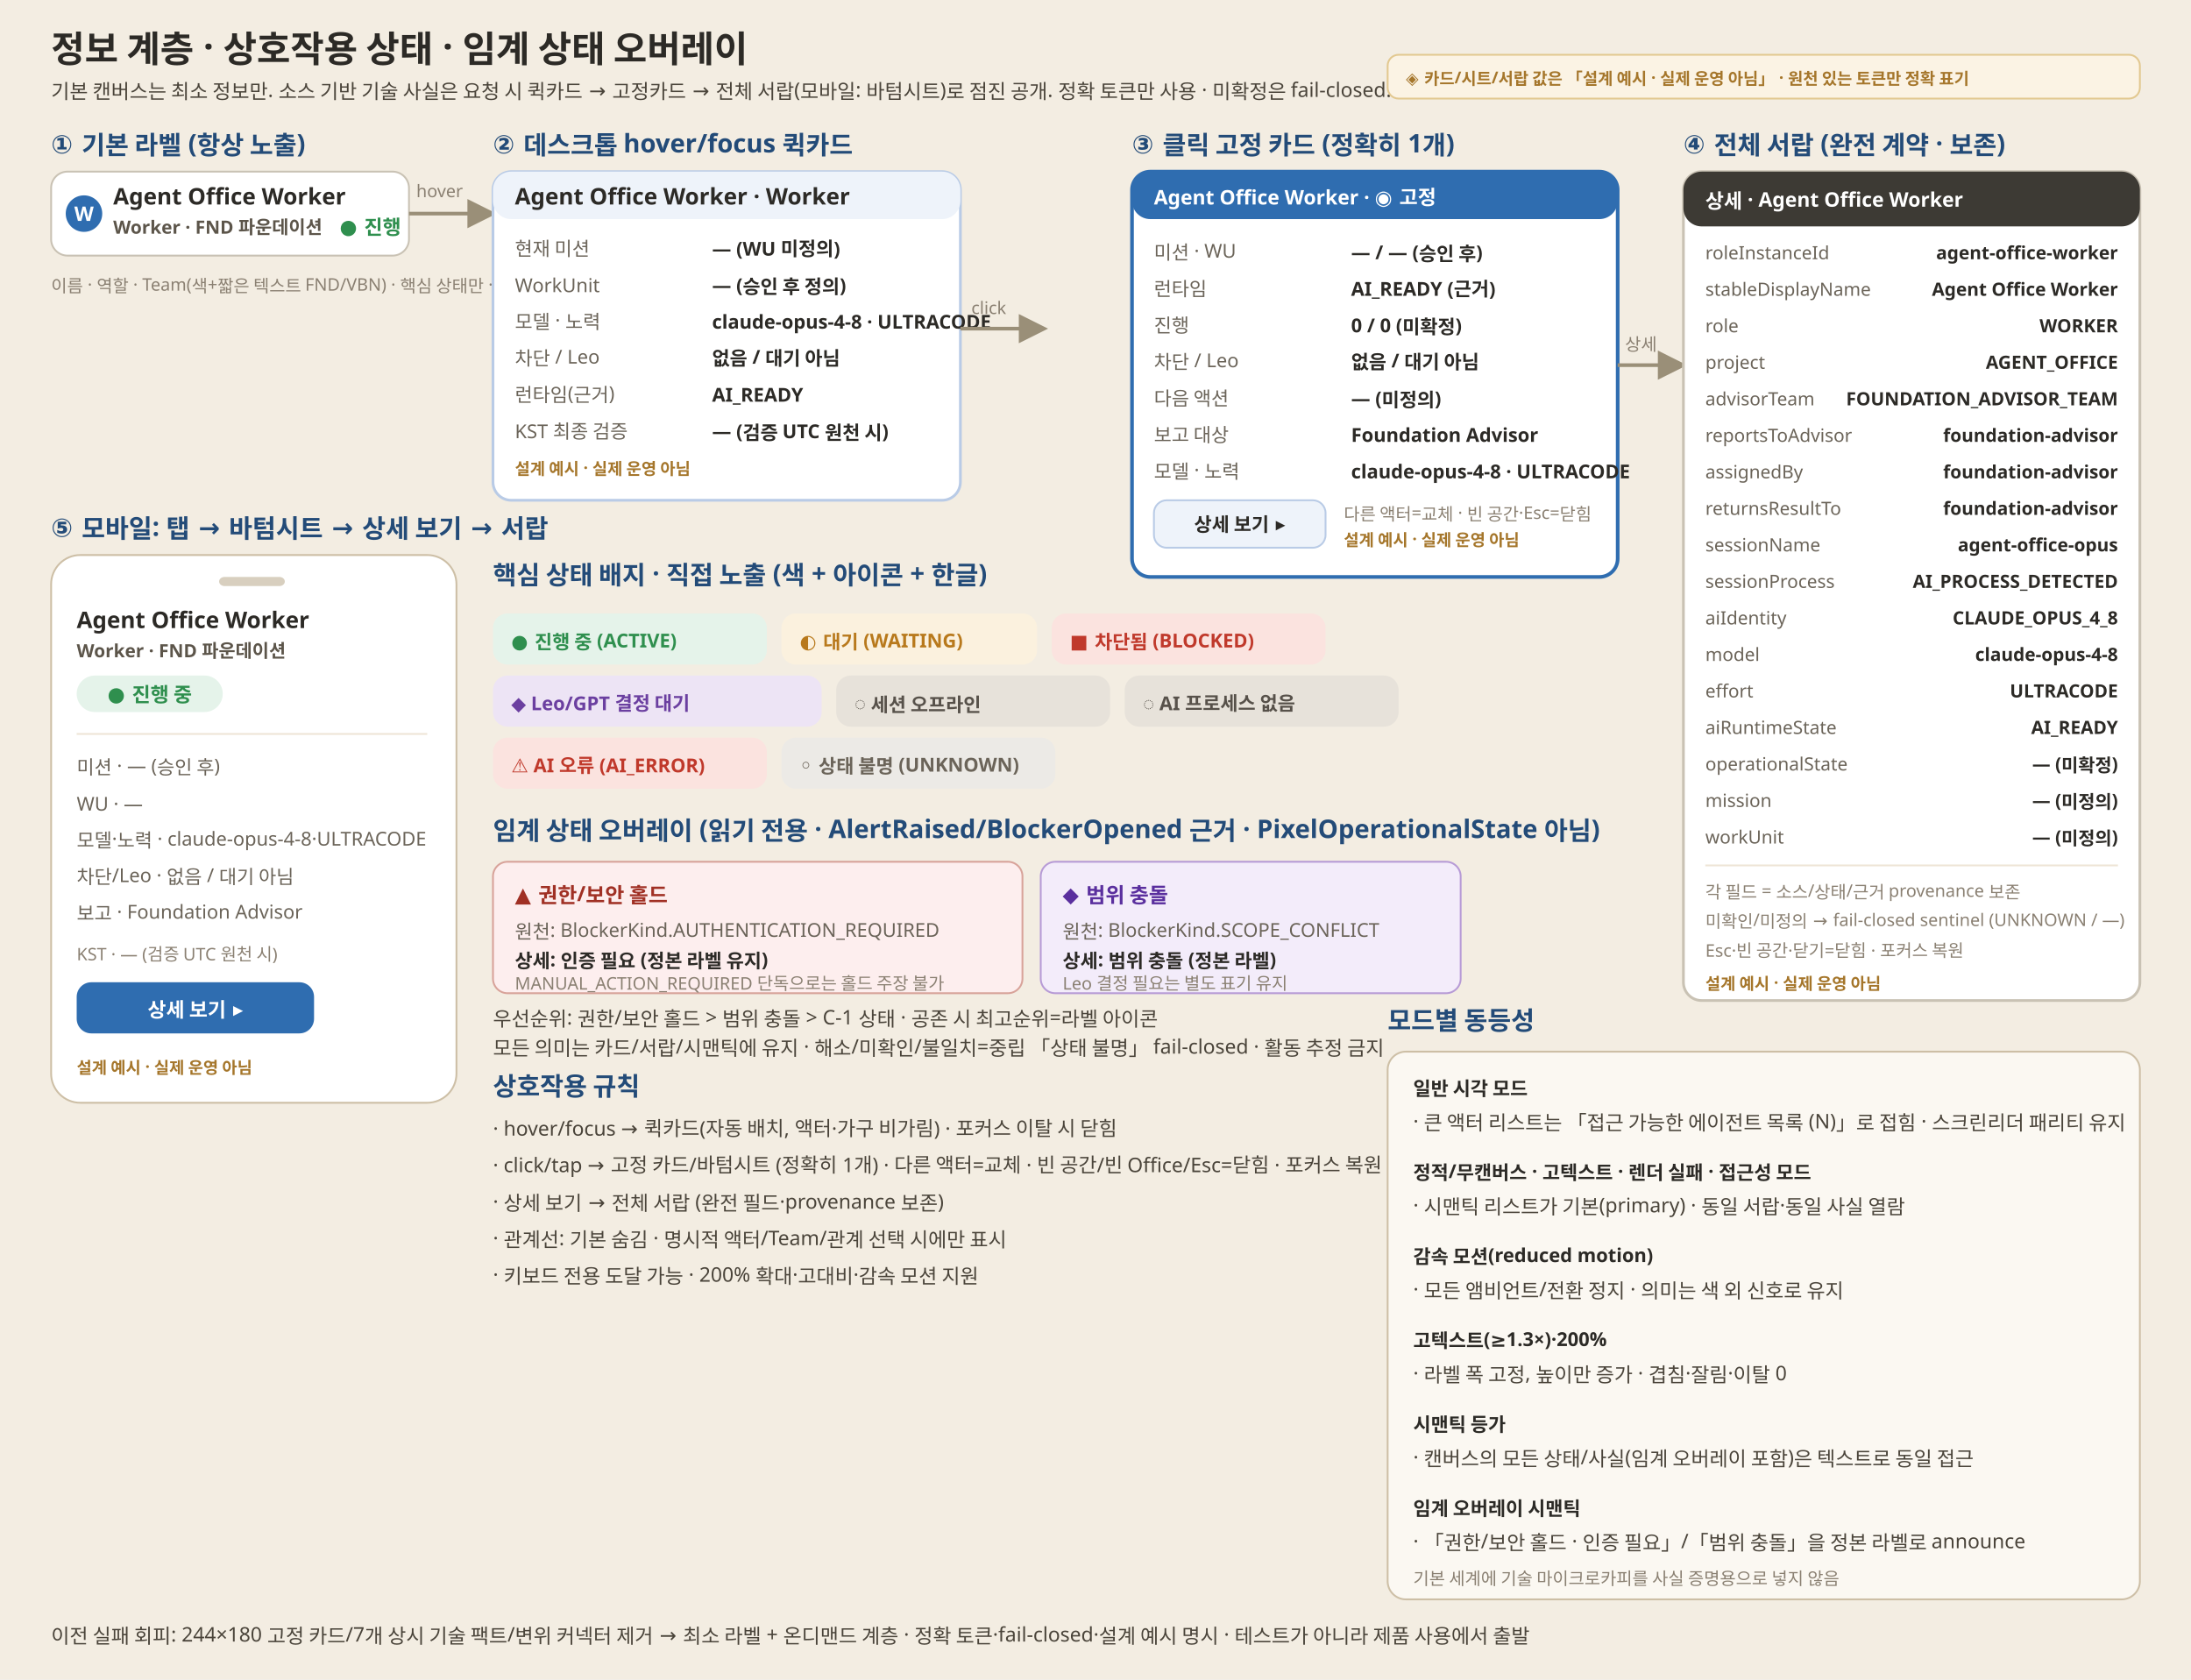
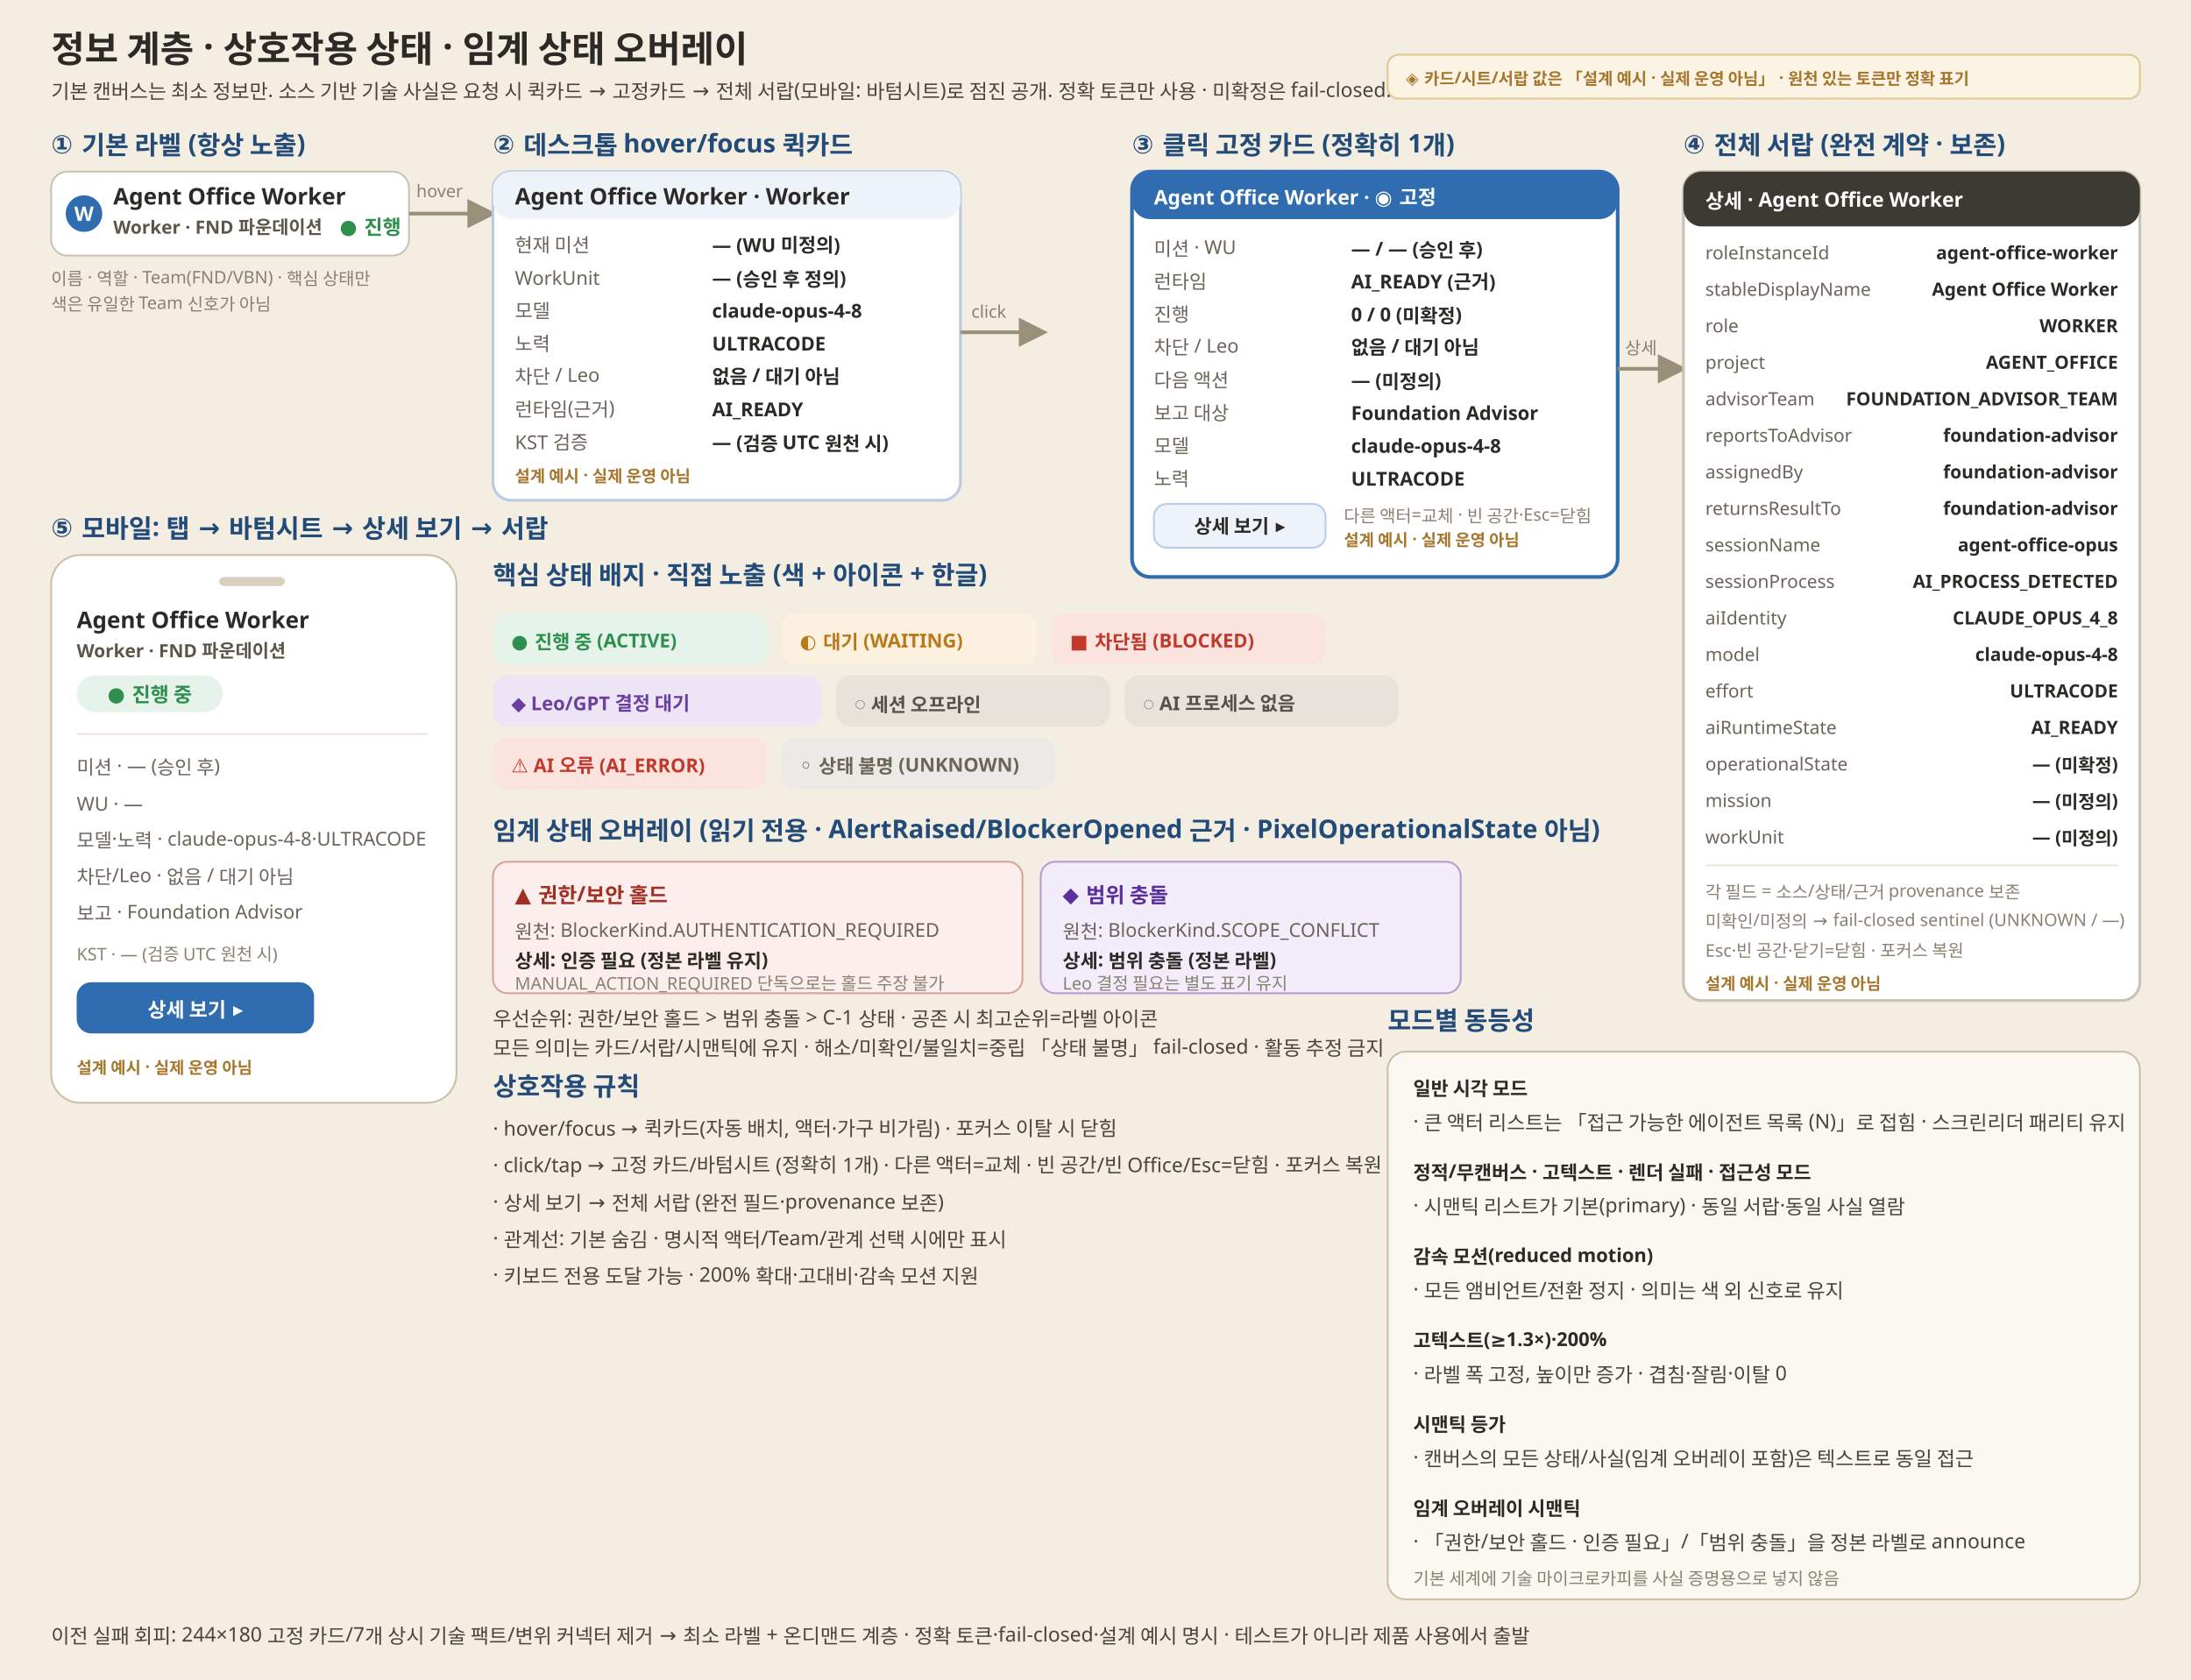
<svg xmlns="http://www.w3.org/2000/svg" width="1200" height="920" viewBox="0 0 1200 920" font-family="'Noto Sans KR','Malgun Gothic',system-ui,sans-serif">
  <defs>
    <marker id="a" markerWidth="8" markerHeight="8" refX="6" refY="4" orient="auto">
      <path d="M0 0 L8 4 L0 8 Z" fill="#9a8f78" />
    </marker>
    <style>
      .h{font-size:20px;font-weight:700;fill:#2c2a26}.h2{font-size:14px;font-weight:700;fill:#234b78}
      .name{font-size:12.5px;font-weight:700;fill:#2c2a26}.team{font-size:10px;font-weight:600;fill:#5c554a}
      .state{font-size:11px;font-weight:700}.lbl{font-size:11px;fill:#4a443a}.k{font-size:10.5px;fill:#6b6459}
      .v{font-size:10.5px;font-weight:600;fill:#2c2a26}.tiny{font-size:9.5px;fill:#8a8072}.cap{font-size:11px;fill:#4a443a}
      .hdr{font-size:11px;font-weight:700;fill:#fff}.wm{font-size:9px;font-weight:700;fill:#a5762b}
    </style>
  </defs>
  <rect width="1200" height="920" fill="#f3ede2" />
  <text x="28" y="34" class="h">정보 계층 · 상호작용 상태 · 임계 상태 오버레이</text>
  <text x="28" y="54" class="cap">기본 캔버스는 최소 정보만. 소스 기반 기술 사실은 요청 시 퀵카드 → 고정카드 → 전체 서랍(모바일: 바텀시트)로 점진 공개. 정확 토큰만 사용 · 미확정은 fail-closed.</text>
  <g transform="translate(760,30)">
    <rect width="412" height="24" rx="6" fill="#fbf3e4" stroke="#e2c890" />
    <text x="10" y="16" class="wm">◈ 카드/시트/서랍 값은 「설계 예시 · 실제 운영 아님」 · 원천 있는 토큰만 정확 표기</text>
  </g>
  <g transform="translate(28,90)">
    <text class="h2" y="-6">① 기본 라벨 (항상 노출)</text>
    <rect x="0" y="4" width="196" height="46" rx="9" fill="#fff" stroke="#c9c2b4" />
    <circle cx="18" cy="27" r="10" fill="#2f6db0" />
    <text x="18" y="31" text-anchor="middle" class="hdr">W</text>
    <text x="34" y="22" class="name">Agent Office Worker</text>
    <text x="34" y="38" class="team">Worker · FND 파운데이션</text>
    <text x="158" y="38" class="state" fill="#2f8f4e">● 진행</text>
-     <text x="0" y="70" class="tiny">이름 · 역할 · Team(색+짧은 텍스트 FND/VBN) · 핵심 상태만 · 색은 유일 신호 아님</text>
+     <text x="0" y="66" class="tiny">이름 · 역할 · Team(FND/VBN) · 핵심 상태만</text>
+     <text x="0" y="80" class="tiny">색은 유일한 Team 신호가 아님</text>
    <path d="M196 27 L 240 27" stroke="#9a8f78" stroke-width="2" marker-end="url(#a)" />
    <text x="200" y="18" class="tiny">hover</text>
  </g>
  <g transform="translate(270,90)">
    <text class="h2" y="-6">② 데스크톱 hover/focus 퀵카드</text>
    <rect x="0" y="4" width="256" height="180" rx="10" fill="#fff" stroke="#b9cbe6" stroke-width="1.5" />
    <rect x="0" y="4" width="256" height="26" rx="10" fill="#eef3fa" />
    <text x="12" y="22" class="name">Agent Office Worker · Worker</text>
    <g font-size="10.5">
-       <text x="12" y="50" class="k">현재 미션</text>
-       <text x="120" y="50" class="v">— (WU 미정의)</text>
-       <text x="12" y="70" class="k">WorkUnit</text>
-       <text x="120" y="70" class="v">— (승인 후 정의)</text>
-       <text x="12" y="90" class="k">모델 · 노력</text>
-       <text x="120" y="90" class="v">claude-opus-4-8 · ULTRACODE</text>
-       <text x="12" y="110" class="k">차단 / Leo</text>
-       <text x="120" y="110" class="v" fill="#2f8f4e">없음 / 대기 아님</text>
-       <text x="12" y="130" class="k">런타임(근거)</text>
-       <text x="120" y="130" class="v">AI_READY</text>
-       <text x="12" y="150" class="k">KST 최종 검증</text>
-       <text x="120" y="150" class="v">— (검증 UTC 원천 시)</text>
-     </g>
-     <text x="12" y="170" class="wm">설계 예시 · 실제 운영 아님</text>
-     <path d="M256 90 L 300 90" stroke="#9a8f78" stroke-width="2" marker-end="url(#a)" />
-     <text x="262" y="82" class="tiny">click</text>
+       <text x="12" y="48" class="k">현재 미션</text>
+       <text x="120" y="48" class="v">— (WU 미정의)</text>
+       <text x="12" y="66" class="k">WorkUnit</text>
+       <text x="120" y="66" class="v">— (승인 후 정의)</text>
+       <text x="12" y="84" class="k">모델</text>
+       <text x="120" y="84" class="v">claude-opus-4-8</text>
+       <text x="12" y="102" class="k">노력</text>
+       <text x="120" y="102" class="v">ULTRACODE</text>
+       <text x="12" y="120" class="k">차단 / Leo</text>
+       <text x="120" y="120" class="v" fill="#2f8f4e">없음 / 대기 아님</text>
+       <text x="12" y="138" class="k">런타임(근거)</text>
+       <text x="120" y="138" class="v">AI_READY</text>
+       <text x="12" y="156" class="k">KST 검증</text>
+       <text x="120" y="156" class="v">— (검증 UTC 원천 시)</text>
+     </g>
+     <text x="12" y="174" class="wm">설계 예시 · 실제 운영 아님</text>
+     <path d="M256 92 L 300 92" stroke="#9a8f78" stroke-width="2" marker-end="url(#a)" />
+     <text x="262" y="84" class="tiny">click</text>
  </g>
  <g transform="translate(620,90)">
    <text class="h2" y="-6">③ 클릭 고정 카드 (정확히 1개)</text>
    <rect x="0" y="4" width="266" height="222" rx="10" fill="#fff" stroke="#2f6db0" stroke-width="2" />
    <rect x="0" y="4" width="266" height="26" rx="10" fill="#2f6db0" />
    <text x="12" y="22" class="hdr">Agent Office Worker · ◉ 고정</text>
    <g font-size="10.5">
-       <text x="12" y="52" class="k">미션 · WU</text>
-       <text x="120" y="52" class="v">— / — (승인 후)</text>
-       <text x="12" y="72" class="k">런타임</text>
-       <text x="120" y="72" class="v">AI_READY (근거)</text>
-       <text x="12" y="92" class="k">진행</text>
-       <text x="120" y="92" class="v">0 / 0 (미확정)</text>
-       <text x="12" y="112" class="k">차단 / Leo</text>
-       <text x="120" y="112" class="v" fill="#2f8f4e">없음 / 대기 아님</text>
-       <text x="12" y="132" class="k">다음 액션</text>
-       <text x="120" y="132" class="v">— (미정의)</text>
-       <text x="12" y="152" class="k">보고 대상</text>
-       <text x="120" y="152" class="v">Foundation Advisor</text>
-       <text x="12" y="172" class="k">모델 · 노력</text>
-       <text x="120" y="172" class="v">claude-opus-4-8 · ULTRACODE</text>
-     </g>
-     <rect x="12" y="184" width="94" height="26" rx="7" fill="#eef3fa" stroke="#b9cbe6" />
-     <text x="59" y="201" text-anchor="middle" class="v" fill="#2f6db0">상세 보기 ▸</text>
-     <text x="116" y="195" class="tiny">다른 액터=교체 · 빈 공간·Esc=닫힘</text>
+       <text x="12" y="50" class="k">미션 · WU</text>
+       <text x="120" y="50" class="v">— / — (승인 후)</text>
+       <text x="12" y="68" class="k">런타임</text>
+       <text x="120" y="68" class="v">AI_READY (근거)</text>
+       <text x="12" y="86" class="k">진행</text>
+       <text x="120" y="86" class="v">0 / 0 (미확정)</text>
+       <text x="12" y="104" class="k">차단 / Leo</text>
+       <text x="120" y="104" class="v" fill="#2f8f4e">없음 / 대기 아님</text>
+       <text x="12" y="122" class="k">다음 액션</text>
+       <text x="120" y="122" class="v">— (미정의)</text>
+       <text x="12" y="140" class="k">보고 대상</text>
+       <text x="120" y="140" class="v">Foundation Advisor</text>
+       <text x="12" y="158" class="k">모델</text>
+       <text x="120" y="158" class="v">claude-opus-4-8</text>
+       <text x="12" y="176" class="k">노력</text>
+       <text x="120" y="176" class="v">ULTRACODE</text>
+     </g>
+     <rect x="12" y="186" width="94" height="24" rx="7" fill="#eef3fa" stroke="#b9cbe6" />
+     <text x="59" y="202" text-anchor="middle" class="v" fill="#2f6db0">상세 보기 ▸</text>
+     <text x="116" y="196" class="tiny">다른 액터=교체 · 빈 공간·Esc=닫힘</text>
    <text x="116" y="209" class="wm">설계 예시 · 실제 운영 아님</text>
-     <path d="M266 110 L 300 110" stroke="#9a8f78" stroke-width="2" marker-end="url(#a)" />
-     <text x="270" y="102" class="tiny">상세</text>
+     <path d="M266 112 L 300 112" stroke="#9a8f78" stroke-width="2" marker-end="url(#a)" />
+     <text x="270" y="104" class="tiny">상세</text>
  </g>
  <g transform="translate(922,90)">
    <text class="h2" y="-6">④ 전체 서랍 (완전 계약 · 보존)</text>
    <rect x="0" y="4" width="250" height="454" rx="10" fill="#fff" stroke="#c9c2b4" stroke-width="1.5" />
    <rect x="0" y="4" width="250" height="30" rx="10" fill="#3d3a34" />
    <text x="12" y="24" class="hdr">상세 · Agent Office Worker</text>
    <g font-size="10">
      <g fill="#6b6459">
        <text x="12" y="52">roleInstanceId</text>
        <text x="12" y="72">stableDisplayName</text>
        <text x="12" y="92">role</text>
        <text x="12" y="112">project</text>
        <text x="12" y="132">advisorTeam</text>
        <text x="12" y="152">reportsToAdvisor</text>
        <text x="12" y="172">assignedBy</text>
        <text x="12" y="192">returnsResultTo</text>
        <text x="12" y="212">sessionName</text>
        <text x="12" y="232">sessionProcess</text>
        <text x="12" y="252">aiIdentity</text>
        <text x="12" y="272">model</text>
        <text x="12" y="292">effort</text>
        <text x="12" y="312">aiRuntimeState</text>
        <text x="12" y="332">operationalState</text>
        <text x="12" y="352">mission</text>
        <text x="12" y="372">workUnit</text>
      </g>
      <g fill="#2c2a26" font-weight="600" text-anchor="end">
        <text x="238" y="52">agent-office-worker</text>
        <text x="238" y="72">Agent Office Worker</text>
        <text x="238" y="92">WORKER</text>
        <text x="238" y="112">AGENT_OFFICE</text>
        <text x="238" y="132">FOUNDATION_ADVISOR_TEAM</text>
        <text x="238" y="152">foundation-advisor</text>
        <text x="238" y="172">foundation-advisor</text>
        <text x="238" y="192">foundation-advisor</text>
        <text x="238" y="212">agent-office-opus</text>
        <text x="238" y="232">AI_PROCESS_DETECTED</text>
        <text x="238" y="252">CLAUDE_OPUS_4_8</text>
        <text x="238" y="272">claude-opus-4-8</text>
        <text x="238" y="292">ULTRACODE</text>
        <text x="238" y="312">AI_READY</text>
        <text x="238" y="332">— (미확정)</text>
        <text x="238" y="352">— (미정의)</text>
        <text x="238" y="372">— (미정의)</text>
      </g>
    </g>
    <line x1="12" y1="384" x2="238" y2="384" stroke="#eee5d6" />
    <text x="12" y="402" class="tiny">각 필드 = 소스/상태/근거 provenance 보존</text>
    <text x="12" y="418" class="tiny">미확인/미정의 → fail-closed sentinel (UNKNOWN / —)</text>
    <text x="12" y="434" class="tiny">Esc·빈 공간·닫기=닫힘 · 포커스 복원</text>
    <text x="12" y="452" class="wm">설계 예시 · 실제 운영 아님</text>
  </g>
  <g transform="translate(28,300)">
    <text class="h2" y="-6">⑤ 모바일: 탭 → 바텀시트 → 상세 보기 → 서랍</text>
    <rect x="0" y="4" width="222" height="300" rx="16" fill="#fff" stroke="#cdbfa6" />
    <rect x="92" y="16" width="36" height="5" rx="3" fill="#d8cfbf" />
    <text x="14" y="44" class="name">Agent Office Worker</text>
    <text x="14" y="60" class="team">Worker · FND 파운데이션</text>
    <rect x="14" y="70" width="80" height="20" rx="10" fill="#e5f3ea" />
    <text x="54" y="84" text-anchor="middle" class="state" fill="#2f8f4e">● 진행 중</text>
    <line x1="14" y1="102" x2="206" y2="102" stroke="#eee5d6" />
    <g font-size="10.5">
      <text x="14" y="124" class="k">미션 · — (승인 후)</text>
      <text x="14" y="144" class="k">WU · —</text>
      <text x="14" y="164" class="k">모델·노력 · claude-opus-4-8·ULTRACODE</text>
      <text x="14" y="184" class="k">차단/Leo · 없음 / 대기 아님</text>
      <text x="14" y="204" class="k">보고 · Foundation Advisor</text>
    </g>
    <text x="14" y="226" class="tiny">KST · — (검증 UTC 원천 시)</text>
    <rect x="14" y="238" width="130" height="28" rx="8" fill="#2f6db0" />
    <text x="79" y="257" text-anchor="middle" class="hdr">상세 보기 ▸</text>
    <text x="14" y="288" class="wm">설계 예시 · 실제 운영 아님</text>
  </g>
  <g transform="translate(270,320)">
    <text class="h2" y="0">핵심 상태 배지 · 직접 노출 (색 + 아이콘 + 한글)</text>
    <g font-size="10.5" font-weight="700">
      <g transform="translate(0,16)">
        <rect width="150" height="28" rx="8" fill="#e5f3ea" />
        <text x="10" y="19" fill="#2f8f4e">● 진행 중 (ACTIVE)</text>
      </g>
      <g transform="translate(158,16)">
        <rect width="140" height="28" rx="8" fill="#fbf1de" />
        <text x="10" y="19" fill="#b8791c">◐ 대기 (WAITING)</text>
      </g>
      <g transform="translate(306,16)">
        <rect width="150" height="28" rx="8" fill="#fbe3df" />
        <text x="10" y="19" fill="#c0392b">■ 차단됨 (BLOCKED)</text>
      </g>
      <g transform="translate(0,50)">
        <rect width="180" height="28" rx="8" fill="#ede4f5" />
        <text x="10" y="19" fill="#6b3fa0">◆ Leo/GPT 결정 대기</text>
      </g>
      <g transform="translate(188,50)">
        <rect width="150" height="28" rx="8" fill="#e7e2da" />
        <text x="10" y="19" fill="#57514a">◌ 세션 오프라인</text>
      </g>
      <g transform="translate(346,50)">
        <rect width="150" height="28" rx="8" fill="#e7e2da" />
        <text x="10" y="19" fill="#57514a">◌ AI 프로세스 없음</text>
      </g>
      <g transform="translate(0,84)">
        <rect width="150" height="28" rx="8" fill="#fbe3df" />
        <text x="10" y="19" fill="#c0392b">⚠ AI 오류 (AI_ERROR)</text>
      </g>
      <g transform="translate(158,84)">
        <rect width="150" height="28" rx="8" fill="#eceae6" />
        <text x="10" y="19" fill="#6b6459">◦ 상태 불명 (UNKNOWN)</text>
      </g>
    </g>
  </g>
  <g transform="translate(270,460)">
    <text class="h2" y="0">임계 상태 오버레이 (읽기 전용 · AlertRaised/BlockerOpened 근거 · PixelOperationalState 아님)</text>
    <g transform="translate(0,12)">
      <rect width="290" height="72" rx="8" fill="#fdeeee" stroke="#d8a39a" />
      <text x="12" y="22" font-size="11.5" font-weight="700" fill="#a03024">▲ 권한/보안 홀드</text>
      <text x="12" y="42" class="k">원천: BlockerKind.AUTHENTICATION_REQUIRED</text>
      <text x="12" y="58" class="v">상세: 인증 필요 (정본 라벨 유지)</text>
      <text x="12" y="70" class="tiny" fill="#a5762b">MANUAL_ACTION_REQUIRED 단독으로는 홀드 주장 불가</text>
    </g>
    <g transform="translate(300,12)">
      <rect width="230" height="72" rx="8" fill="#f3ecfa" stroke="#b79bd6" />
      <text x="12" y="22" font-size="11.5" font-weight="700" fill="#5a2f9e">◆ 범위 충돌</text>
      <text x="12" y="42" class="k">원천: BlockerKind.SCOPE_CONFLICT</text>
      <text x="12" y="58" class="v">상세: 범위 충돌 (정본 라벨)</text>
      <text x="12" y="70" class="tiny">Leo 결정 필요는 별도 표기 유지</text>
    </g>
    <text x="0" y="102" class="cap">우선순위: 권한/보안 홀드 &gt; 범위 충돌 &gt; C-1 상태 · 공존 시 최고순위=라벨 아이콘</text>
    <text x="0" y="118" class="cap">모든 의미는 카드/서랍/시맨틱에 유지 · 해소/미확인/불일치=중립 「상태 불명」 fail-closed · 활동 추정 금지</text>
  </g>
  <g transform="translate(270,600)">
    <text class="h2" y="0">상호작용 규칙</text>
    <g class="lbl" font-size="11">
      <text y="22">· hover/focus → 퀵카드(자동 배치, 액터·가구 비가림) · 포커스 이탈 시 닫힘</text>
      <text y="42">· click/tap → 고정 카드/바텀시트 (정확히 1개) · 다른 액터=교체 · 빈 공간/빈 Office/Esc=닫힘 · 포커스 복원</text>
      <text y="62">· 상세 보기 → 전체 서랍 (완전 필드·provenance 보존)</text>
      <text y="82">· 관계선: 기본 숨김 · 명시적 액터/Team/관계 선택 시에만 표시</text>
      <text y="102">· 키보드 전용 도달 가능 · 200% 확대·고대비·감속 모션 지원</text>
    </g>
  </g>
  <g transform="translate(760,564)">
    <text class="h2" y="0">모드별 동등성</text>
    <rect x="0" y="12" width="412" height="300" rx="10" fill="#fbf8f2" stroke="#cdbfa6" />
    <g font-size="10.5" class="lbl">
      <text x="14" y="36" class="v">일반 시각 모드</text>
      <text x="14" y="54">· 큰 액터 리스트는 「접근 가능한 에이전트 목록 (N)」로 접힘 · 스크린리더 패리티 유지</text>
      <text x="14" y="82" class="v">정적/무캔버스 · 고텍스트 · 렌더 실패 · 접근성 모드</text>
      <text x="14" y="100">· 시맨틱 리스트가 기본(primary) · 동일 서랍·동일 사실 열람</text>
      <text x="14" y="128" class="v">감속 모션(reduced motion)</text>
      <text x="14" y="146">· 모든 앰비언트/전환 정지 · 의미는 색 외 신호로 유지</text>
      <text x="14" y="174" class="v">고텍스트(≥1.3×)·200%</text>
      <text x="14" y="192">· 라벨 폭 고정, 높이만 증가 · 겹침·잘림·이탈 0</text>
      <text x="14" y="220" class="v">시맨틱 등가</text>
      <text x="14" y="238">· 캔버스의 모든 상태/사실(임계 오버레이 포함)은 텍스트로 동일 접근</text>
      <text x="14" y="266" class="v">임계 오버레이 시맨틱</text>
      <text x="14" y="284">· 「권한/보안 홀드 · 인증 필요」/「범위 충돌」을 정본 라벨로 announce</text>
      <text x="14" y="304" class="tiny">기본 세계에 기술 마이크로카피를 사실 증명용으로 넣지 않음</text>
    </g>
  </g>
  <text x="28" y="900" class="cap">이전 실패 회피: 244×180 고정 카드/7개 상시 기술 팩트/변위 커넥터 제거 → 최소 라벨 + 온디맨드 계층 · 정확 토큰·fail-closed·설계 예시 명시 · 테스트가 아니라 제품 사용에서 출발</text>
</svg>
